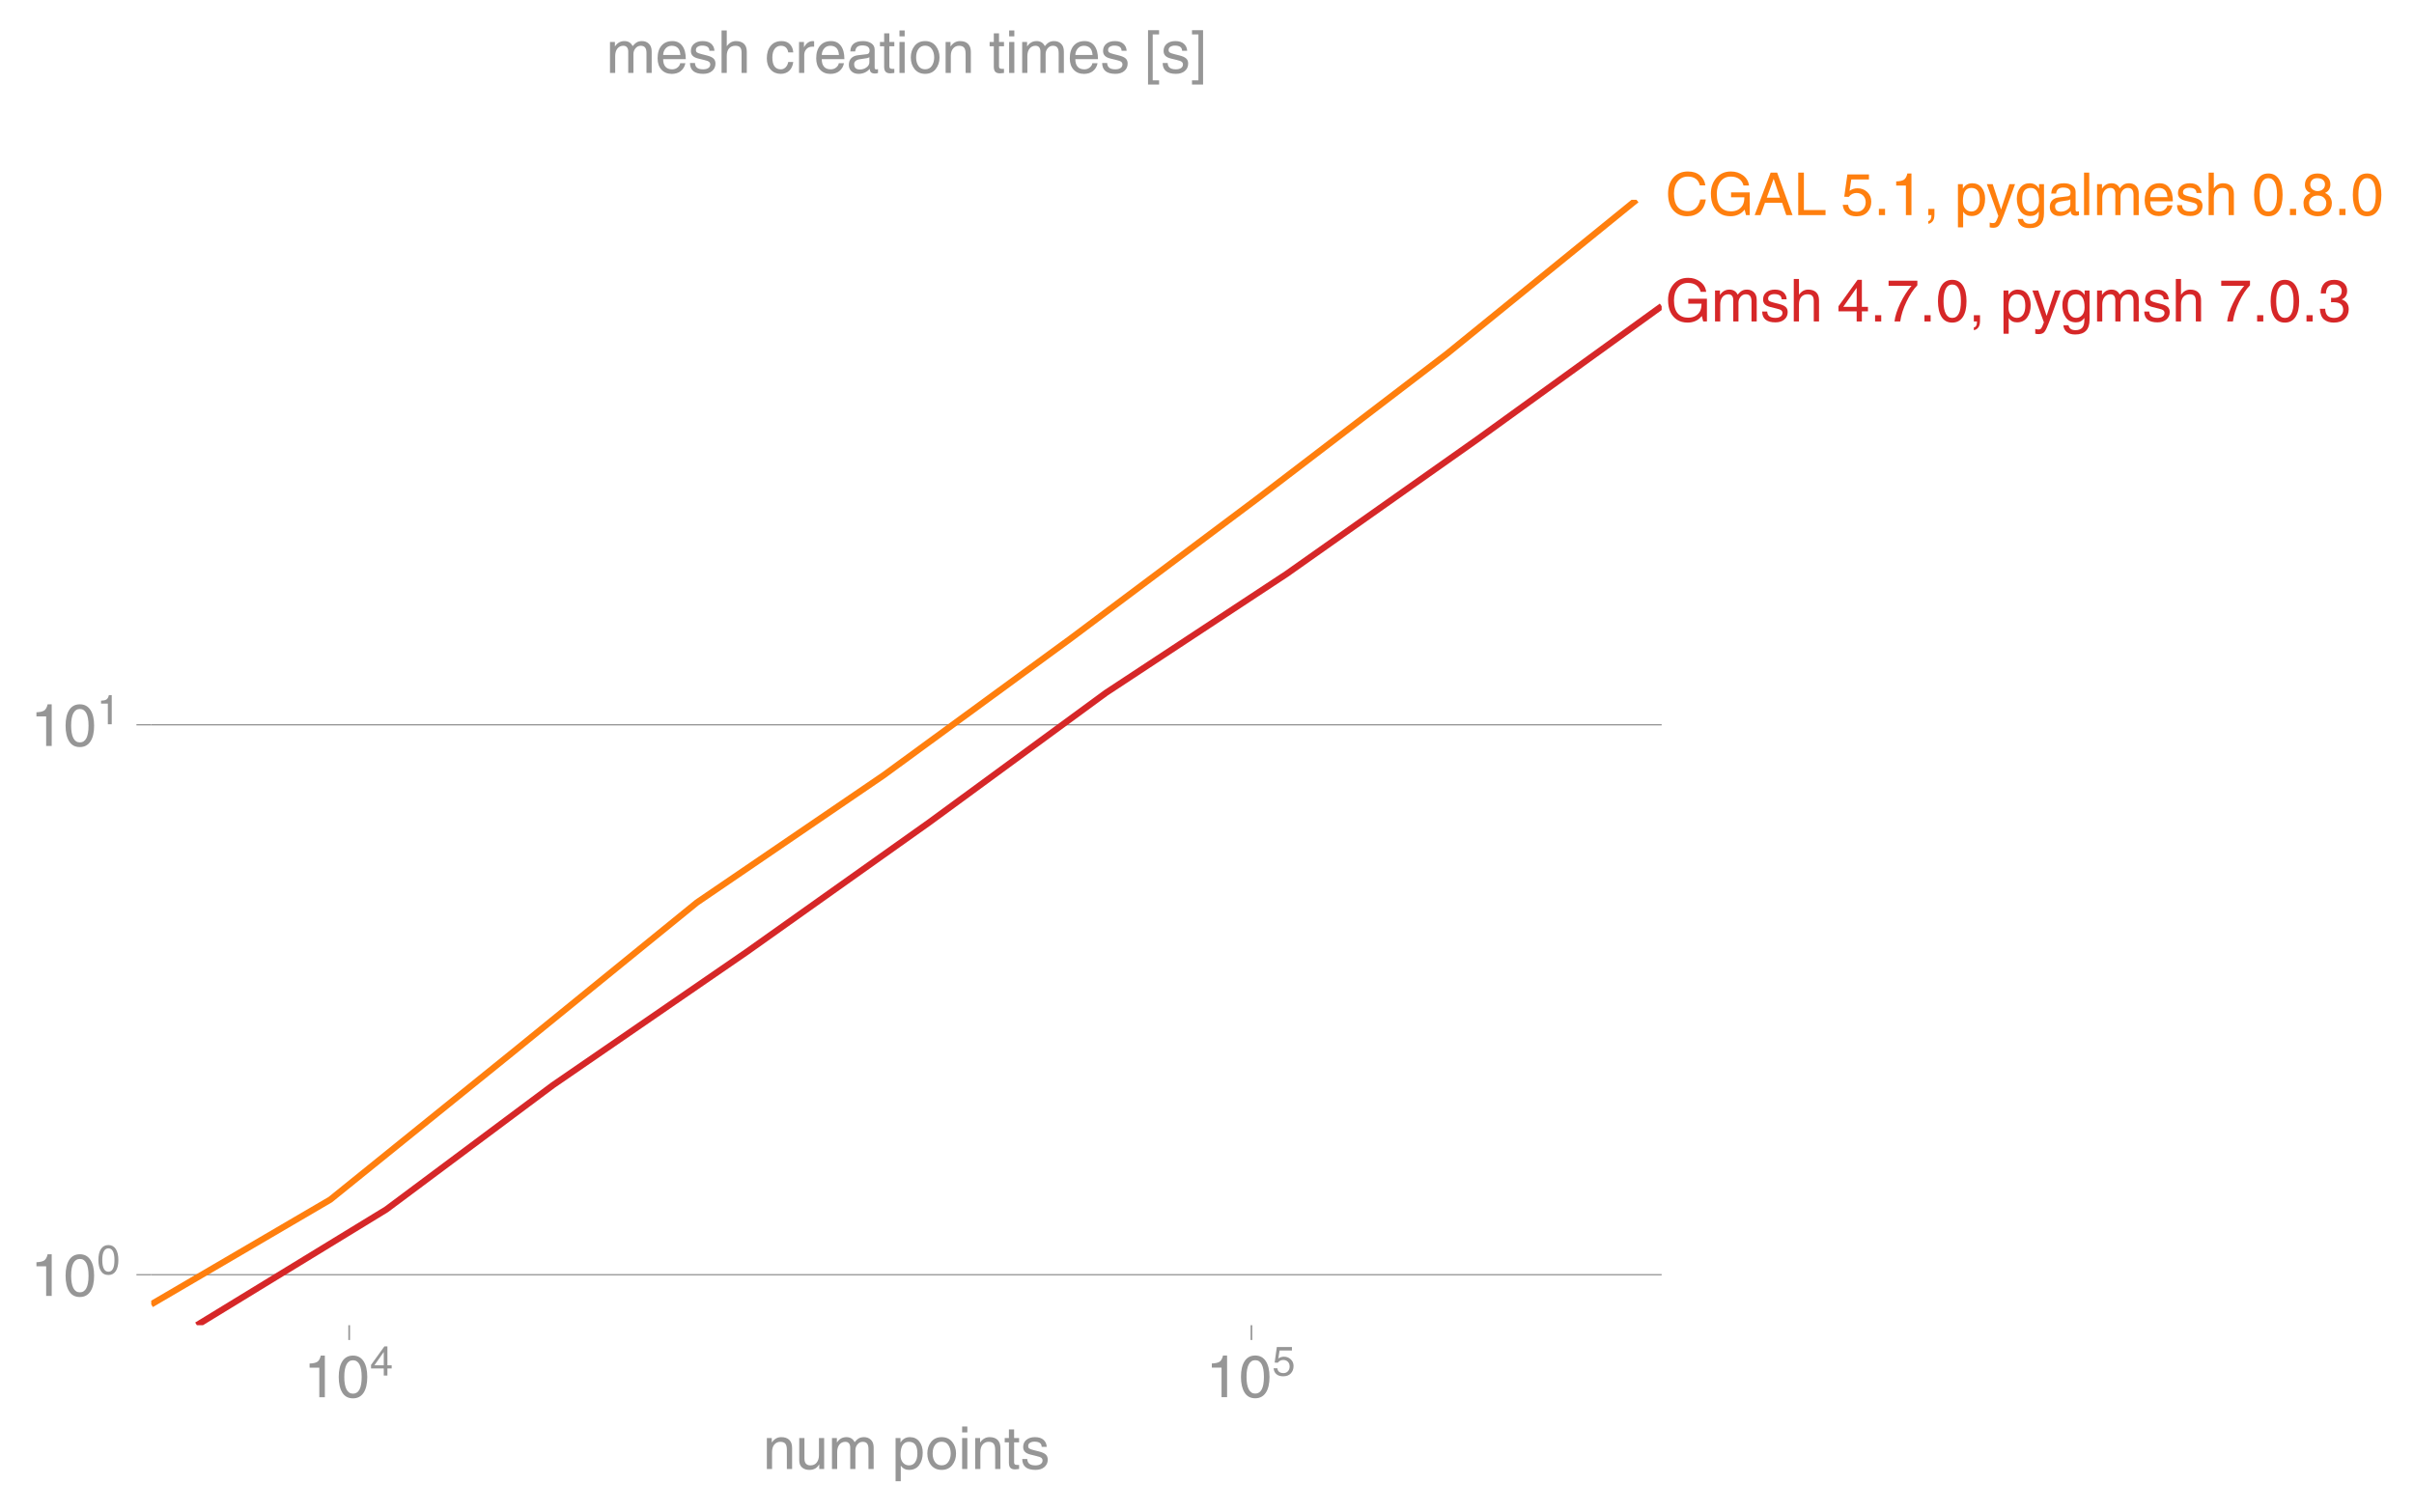
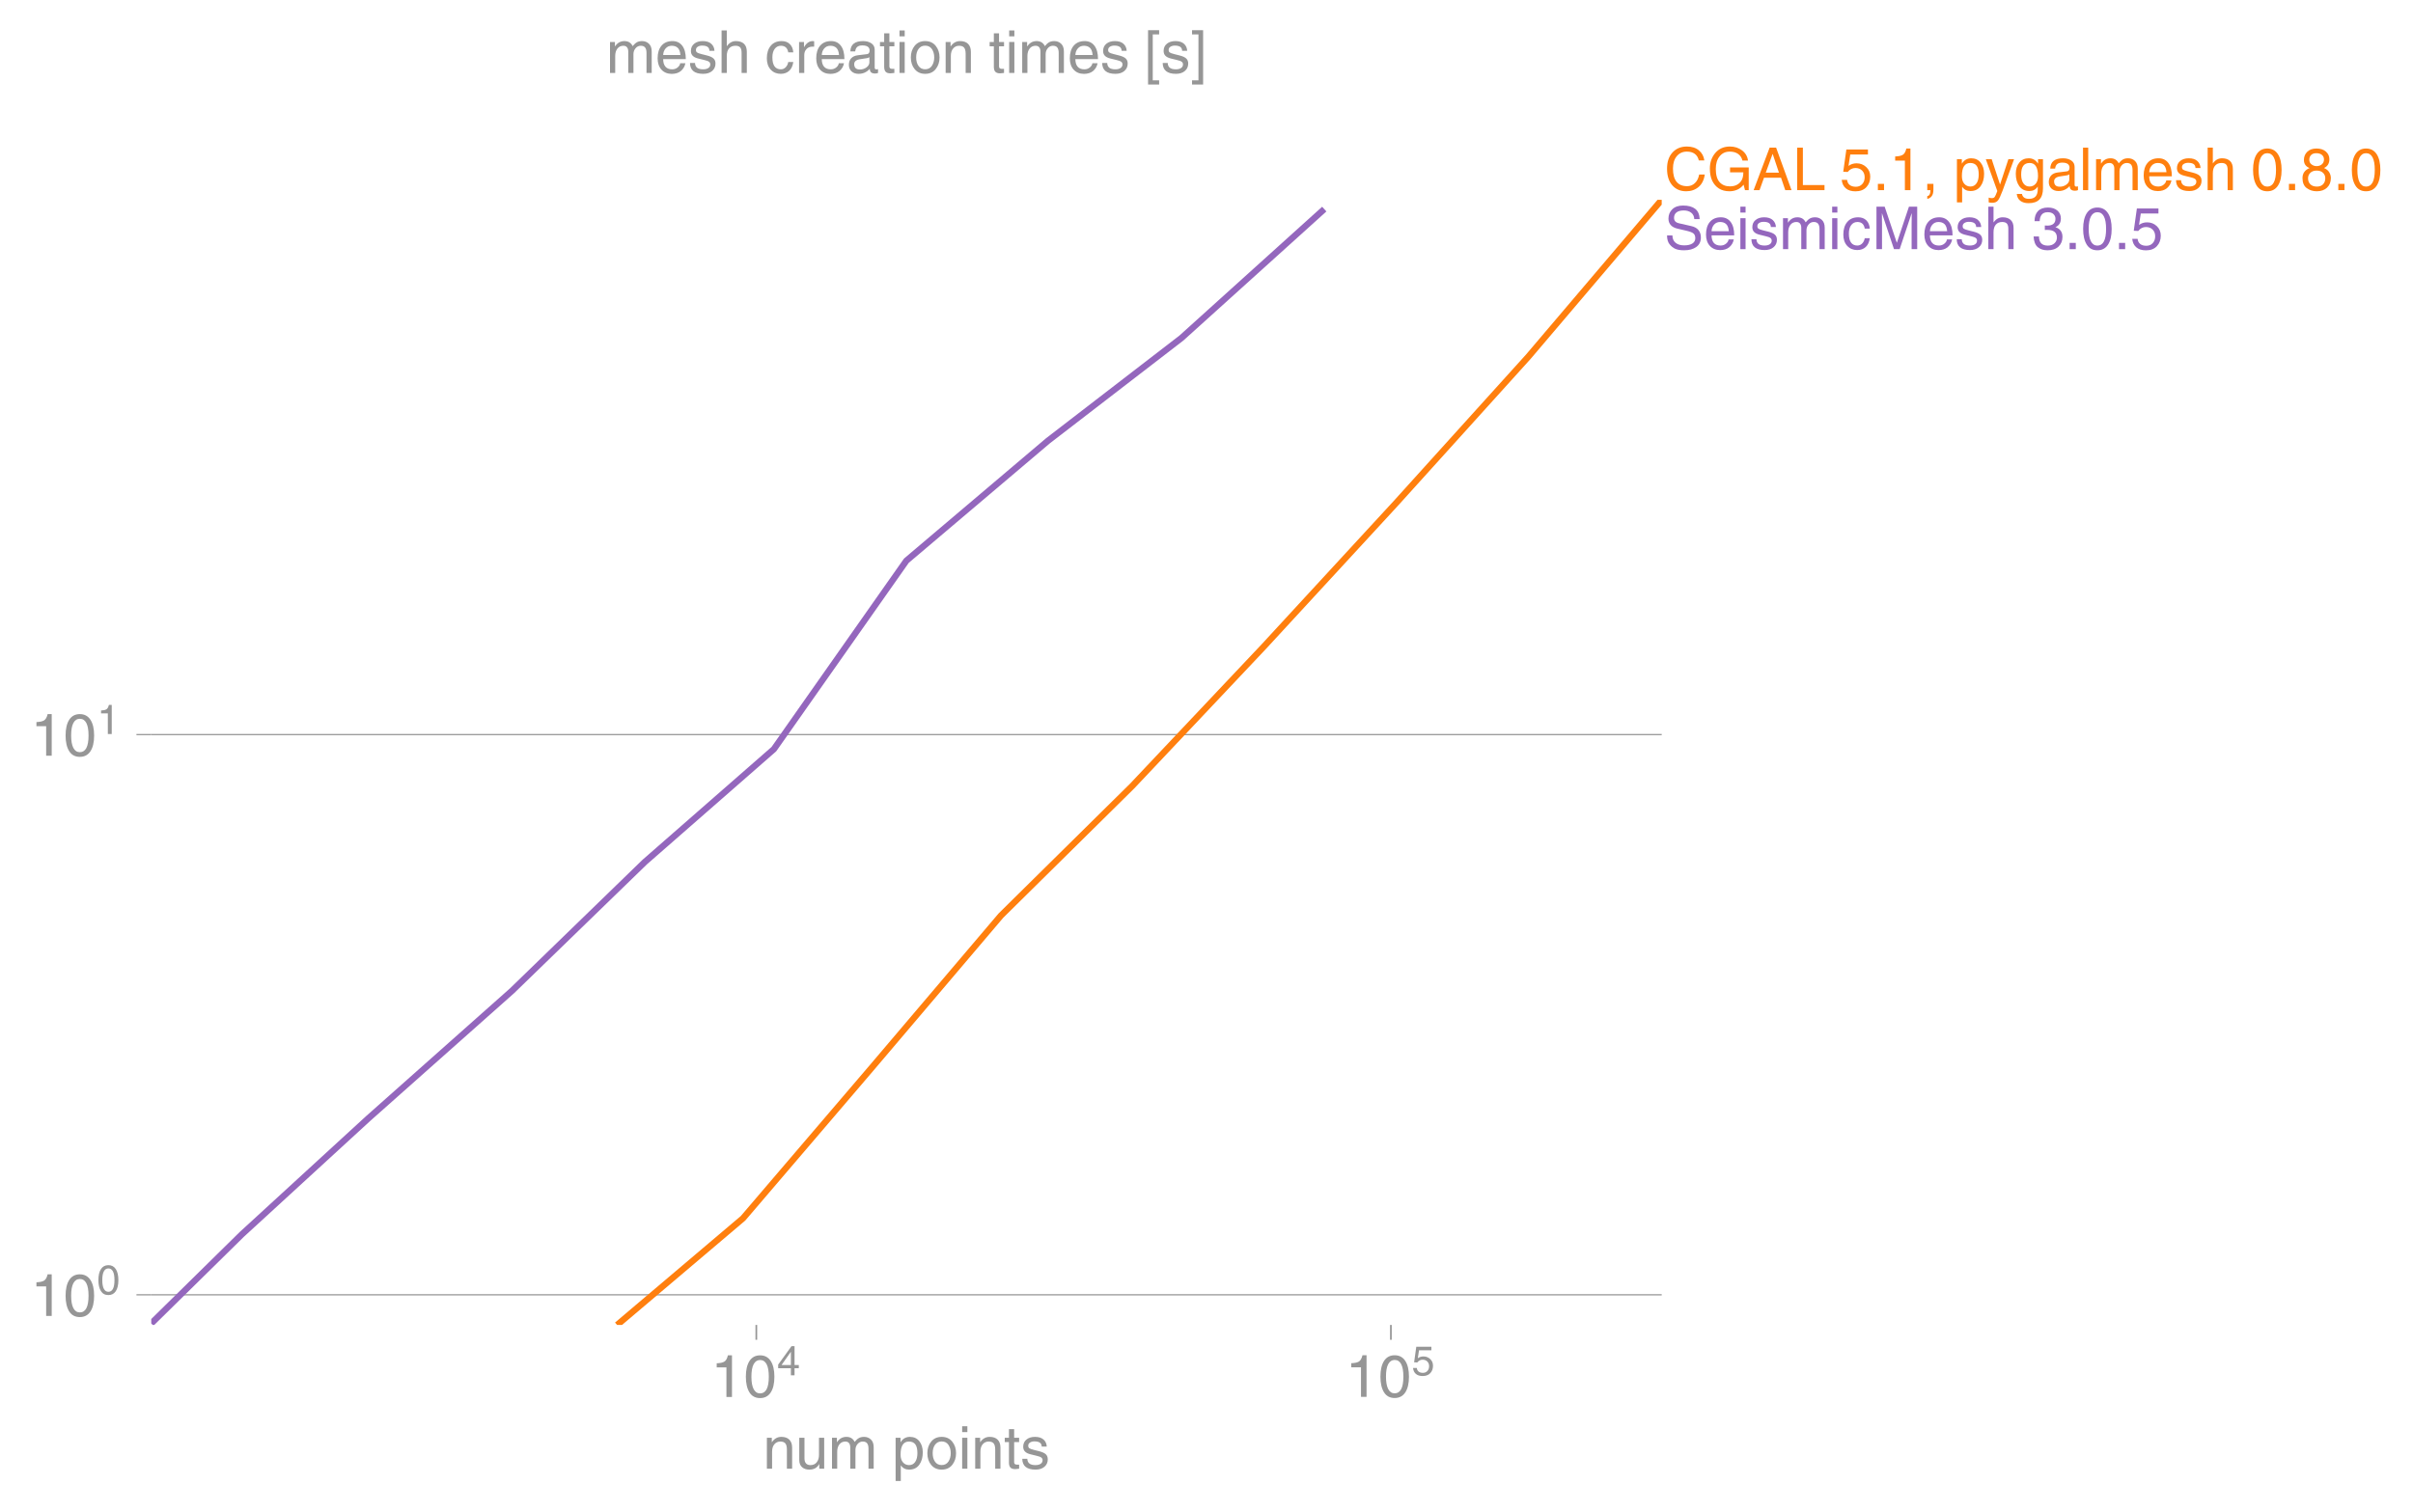
- <svg xmlns="http://www.w3.org/2000/svg" xmlns:xlink="http://www.w3.org/1999/xlink" height="476.609" viewBox="0 0 570.765 357.457" width="761.02">
+ <svg xmlns="http://www.w3.org/2000/svg" xmlns:xlink="http://www.w3.org/1999/xlink" height="476.609" viewBox="0 0 570.508 357.457" width="760.678">
  <defs>
    <style>*{stroke-linecap:butt;stroke-linejoin:round}</style>
  </defs>
  <g id="figure_1">
-     <path d="M0 357.457h570.765V0H0z" fill="none" id="patch_1" />
+     <path d="M0 357.457h570.508V0H0z" fill="none" id="patch_1" />
    <g id="axes_1">
      <path d="M35.76 313.361h357.12V47.25H35.76z" fill="none" id="patch_2" />
      <g id="matplotlib.axis_1">
        <g id="xtick_1">
          <g id="line2d_1">
            <defs>
-               <path d="M0 0v3.5" id="m6f52d437cd" stroke="#969696" stroke-width=".4" />
+               <path d="M0 0v3.5" id="ma5bdd79720" stroke="#969696" stroke-width=".4" />
            </defs>
-             <use x="82.563" xlink:href="#m6f52d437cd" y="313.361" fill="#969696" stroke="#969696" stroke-width=".4" />
+             <use x="178.817" xlink:href="#ma5bdd79720" y="313.361" fill="#969696" stroke="#969696" stroke-width=".4" />
          </g>
-           <g transform="matrix(.14 0 0 -.14 71.783 330.41)" fill="#969696" id="text_1">
+           <g transform="matrix(.14 0 0 -.14 168.037 330.41)" fill="#969696" id="text_1">
            <defs>
              <path d="M35.89 0h-9.374v49.906H10.109v6.985q8.594.28 12.782 2.75Q27.094 62.109 29 70.313h6.89z" id="HelveticaWorld-Regular-49" />
              <path d="M42.484 34.188q0 14.109-3.734 21.156-3.734 7.062-10.969 7.062-7.078 0-10.89-7.062-3.797-7.047-3.797-21.157 0-13.671 3.75-20.937Q20.609 6 27.78 6q7.235 0 10.969 7 3.734 7.016 3.734 21.188zm9.422 0q0-17.297-6.25-26.704-6.25-9.39-17.875-9.39-12.062 0-18.062 9.734-6 9.75-6 26.36 0 17.03 6.14 26.578 6.157 9.547 17.922 9.547 11.625 0 17.875-9.5t6.25-26.626z" id="HelveticaWorld-Regular-48" />
              <path d="M10.594 24.703h22.61v31.89h-.188zM42 17.093V0h-8.797v17.094H2.484v8.593L34.72 70.314H42v-45.61h10.297v-7.61z" id="HelveticaWorld-Regular-52" />
            </defs>
            <use transform="translate(0 .173)" xlink:href="#HelveticaWorld-Regular-49" />
            <use transform="translate(55.615 .173)" xlink:href="#HelveticaWorld-Regular-48" />
            <use transform="matrix(.7 0 0 .7 112.146 36.781)" xlink:href="#HelveticaWorld-Regular-52" />
          </g>
        </g>
        <g id="xtick_2">
-           <use x="295.888" xlink:href="#m6f52d437cd" y="313.361" fill="#969696" stroke="#969696" stroke-width=".4" id="line2d_2" />
-           <g transform="matrix(.14 0 0 -.14 285.108 330.41)" fill="#969696" id="text_2">
+           <use x="328.849" xlink:href="#ma5bdd79720" y="313.361" fill="#969696" stroke="#969696" stroke-width=".4" id="line2d_2" />
+           <g transform="matrix(.14 0 0 -.14 318.069 330.41)" fill="#969696" id="text_2">
            <defs>
              <path d="M14.703 40.922q5.813 4.39 13.625 4.39 9.469 0 16.281-6.296 6.813-6.297 6.813-16.22 0-10.78-6.578-17.796-6.563-7-18.422-7-10.313 0-16.266 5.047Q4.203 8.109 3.22 17.39h9.094q.671-5.672 4.437-8.672 3.766-3 10.453-3 6.485 0 10.64 4.484Q42 14.703 42 21.688q0 7.125-4.36 11.421-4.343 4.297-11.218 4.297-7.813 0-13.047-6.687l-7.563.39 5.266 37.594h36.438v-8.5H17.672z" id="HelveticaWorld-Regular-53" />
            </defs>
            <use transform="translate(0 .3)" xlink:href="#HelveticaWorld-Regular-49" />
            <use transform="translate(55.615 .3)" xlink:href="#HelveticaWorld-Regular-48" />
            <use transform="matrix(.7 0 0 .7 112.146 36.908)" xlink:href="#HelveticaWorld-Regular-53" />
          </g>
        </g>
        <g transform="matrix(.14 0 0 -.14 180.393 347.359)" fill="#969696" id="text_3">
          <defs>
            <path d="M49.219 0h-8.844v32.172q0 7.422-2.594 10.578-2.578 3.156-8.578 3.156-5.906 0-9.875-4.5-3.953-4.484-3.953-12.89V0H6.594v52.297h8.297v-7.375h.203q6.203 8.89 15.812 8.89 8.89 0 13.594-4.718 4.719-4.703 4.719-13.5z" id="HelveticaWorld-Regular-110" />
            <path d="M6.11 52.297h8.78V17.578q0-5.765 2.61-8.625Q20.125 6.11 25 6.11q6.781 0 10.594 4.797 3.812 4.813 3.812 12.578v28.813h8.782V0H39.89v7.625l-.188.188q-4.984-9.329-16.61-9.329-7.515 0-12.25 4.094Q6.11 6.688 6.11 14.703z" id="HelveticaWorld-Regular-117" />
            <path d="M6.594 52.297h8.297v-7.375h.203q5.906 8.89 15.812 8.89 9.813 0 13.922-8.5 3.75 4.594 7.266 6.547 3.515 1.953 8.703 1.953 6.781 0 11.484-4.453Q77 44.922 77 36.187V0h-8.781v33.797q0 6.094-2.297 9.094-2.297 3.015-7.422 3.015-5.172 0-8.75-4.203-3.563-4.203-3.563-9.812V0h-8.78v36.188q0 4.53-2.11 7.124-2.094 2.594-6.094 2.594-6.297 0-10.062-4.687-3.766-4.688-3.766-12.703V0H6.594z" id="HelveticaWorld-Regular-109" />
            <path d="M14.984 23.688q0-8.407 4.094-13 4.11-4.579 10.219-4.579 6.687 0 10.39 5.438 3.72 5.453 3.72 14.765 0 10.22-3.563 14.907-3.563 4.687-10.735 4.687-6.984 0-10.562-5.5-3.563-5.5-3.563-16.718zm-8.39 28.609h8.297v-7.375h.203q5.61 8.89 15.625 8.89 10.11 0 15.937-7.359 5.828-7.344 5.828-18.766 0-12.796-5.953-21Q40.578-1.515 29.5-1.515q-9.094 0-13.922 7.032h-.203v-26.22H6.594z" id="HelveticaWorld-Regular-112" />
            <path d="M12.703 26.219q0-8.735 3.953-14.375 3.953-5.64 11.219-5.64 7.531 0 11.438 5.905 3.906 5.907 3.906 14.11 0 8.297-3.907 14.078-3.906 5.797-11.437 5.797-6.969 0-11.078-5.453-4.094-5.438-4.094-14.422zm-8.984 0q0 11.672 6.484 19.625 6.5 7.968 17.672 7.968 11.438 0 17.875-8.062 6.453-8.047 6.453-19.531 0-11.516-6.406-19.625-6.39-8.11-17.922-8.11-11.078 0-17.625 7.86-6.531 7.86-6.531 19.875z" id="HelveticaWorld-Regular-111" />
            <path d="M6.594 61.813v9.968h8.781v-9.969zM15.375 0H6.594v52.297h8.781z" id="HelveticaWorld-Regular-105" />
            <path d="M17.188 45.016V10.984q0-2 1.093-3.046 1.11-1.047 3.938-1.047h3.375V0Q20.797-.688 19-.688q-5.516 0-8.063 2.641-2.53 2.64-2.53 8.547v34.516H1.311v7.28h7.094v14.595h8.781V52.297h8.407v-7.281z" id="HelveticaWorld-Regular-116" />
            <path d="M36.078 37.406q-.187 4.688-3.344 6.735-3.14 2.047-9.047 2.047-4.296 0-7.359-1.907-3.047-1.89-3.047-5.468 0-2.829 1.797-4.172 1.813-1.344 7.828-2.86l8.688-2.187q7.906-2 11.297-5.11 3.406-3.093 3.406-8.656 0-7.719-5.64-12.531-5.641-4.813-15.063-4.813-11 0-16.64 4.563-5.626 4.578-5.735 13.75h8.5q.203-5.422 3.594-8.063 3.39-2.625 10.171-2.625 5.516 0 8.766 2.188 3.25 2.203 3.25 6.11 0 2.78-2.11 4.437-2.093 1.672-8.296 3.078l-10.203 2.5q-6.203 1.562-9.157 4.656-2.953 3.094-2.953 8.031 0 7.72 5.516 12.203 5.531 4.5 14.406 4.5 9.485 0 14.531-4.624 5.047-4.61 5.344-11.782z" id="HelveticaWorld-Regular-115" />
          </defs>
          <use xlink:href="#HelveticaWorld-Regular-110" />
          <use x="55.176" xlink:href="#HelveticaWorld-Regular-117" />
          <use x="109.961" xlink:href="#HelveticaWorld-Regular-109" />
          <use x="192.969" xlink:href="#HelveticaWorld-Regular-32" />
          <use x="217.383" xlink:href="#HelveticaWorld-Regular-112" />
          <use x="273.877" xlink:href="#HelveticaWorld-Regular-111" />
          <use x="329.785" xlink:href="#HelveticaWorld-Regular-105" />
          <use x="351.807" xlink:href="#HelveticaWorld-Regular-110" />
          <use x="406.982" xlink:href="#HelveticaWorld-Regular-116" />
          <use x="434.668" xlink:href="#HelveticaWorld-Regular-115" />
        </g>
      </g>
      <g id="matplotlib.axis_2">
        <g id="ytick_1">
-           <path clip-path="url(#p874554f3e1)" d="M35.76 301.424h357.12" fill="none" stroke="#969696" stroke-linecap="square" stroke-width=".3" id="line2d_3" />
+           <path clip-path="url(#pa41f5d54f1)" d="M35.76 306.228h357.12" fill="none" stroke="#969696" stroke-linecap="square" stroke-width=".3" id="line2d_3" />
          <g id="line2d_4">
            <defs>
-               <path d="M0 0h-3.5" id="m1e6cc74788" stroke="#969696" stroke-width=".3" />
+               <path d="M0 0h-3.5" id="mfa3aae30c7" stroke="#969696" stroke-width=".3" />
            </defs>
-             <use x="35.76" xlink:href="#m1e6cc74788" y="301.424" fill="#969696" stroke="#969696" stroke-width=".3" />
+             <use x="35.76" xlink:href="#mfa3aae30c7" y="306.228" fill="#969696" stroke="#969696" stroke-width=".3" />
          </g>
-           <g transform="matrix(.14 0 0 -.14 7.2 306.449)" fill="#969696" id="text_4">
+           <g transform="matrix(.14 0 0 -.14 7.2 311.253)" fill="#969696" id="text_4">
            <use transform="translate(0 .173)" xlink:href="#HelveticaWorld-Regular-49" />
            <use transform="translate(55.615 .173)" xlink:href="#HelveticaWorld-Regular-48" />
            <use transform="matrix(.7 0 0 .7 112.146 36.781)" xlink:href="#HelveticaWorld-Regular-48" />
          </g>
        </g>
        <g id="ytick_2">
-           <path clip-path="url(#p874554f3e1)" d="M35.76 171.386h357.12" fill="none" stroke="#969696" stroke-linecap="square" stroke-width=".3" id="line2d_5" />
-           <use x="35.76" xlink:href="#m1e6cc74788" y="171.386" fill="#969696" stroke="#969696" stroke-width=".3" id="line2d_6" />
-           <g transform="matrix(.14 0 0 -.14 7.2 176.41)" fill="#969696" id="text_5">
+           <path clip-path="url(#pa41f5d54f1)" d="M35.76 173.732h357.12" fill="none" stroke="#969696" stroke-linecap="square" stroke-width=".3" id="line2d_5" />
+           <use x="35.76" xlink:href="#mfa3aae30c7" y="173.732" fill="#969696" stroke="#969696" stroke-width=".3" id="line2d_6" />
+           <g transform="matrix(.14 0 0 -.14 7.2 178.757)" fill="#969696" id="text_5">
            <use transform="translate(0 .173)" xlink:href="#HelveticaWorld-Regular-49" />
            <use transform="translate(55.615 .173)" xlink:href="#HelveticaWorld-Regular-48" />
            <use transform="matrix(.7 0 0 .7 112.146 36.781)" xlink:href="#HelveticaWorld-Regular-49" />
          </g>
        </g>
      </g>
-       <path clip-path="url(#p874554f3e1)" d="M35.76 308.425l42.333-24.763 43.335-35.003 43.356-35.253 44.1-30.057 44.284-32.386 44.336-33.216 44.557-34.048 44.871-36.45" fill="none" stroke="#ff7f0e" stroke-linecap="square" stroke-width="1.5" id="line2d_7" />
-       <path clip-path="url(#p874554f3e1)" d="M46.546 313.361l44.796-27.375 39.384-29.38 45.827-31.511 43.214-30.68 41.776-30.62 42.605-28.051 45.222-31.907 43.51-31.441" fill="none" stroke="#d62728" stroke-linecap="square" stroke-width="1.5" id="line2d_8" />
-       <g transform="matrix(.14 0 0 -.14 393.782 50.866)" fill="#ff7f0e" id="text_6">
+       <path clip-path="url(#pa41f5d54f1)" d="M145.9 313.361l29.773-25.23 30.477-35.666 30.493-35.918 31.016-30.626 31.145-32.998 31.181-33.844 31.337-34.691 31.558-37.139" fill="none" stroke="#ff7f0e" stroke-linecap="square" stroke-width="1.5" id="line2d_7" />
+       <path clip-path="url(#pa41f5d54f1)" d="M35.76 313.007l21.412-21.069 29.867-27.397 34.031-30.224 31.39-30.46 30.509-26.682 31.328-44.568 33.46-28.35 31.567-24.313 33.774-30.49" fill="none" stroke="#9467bd" stroke-linecap="square" stroke-width="1.5" id="line2d_8" />
+       <g transform="matrix(.14 0 0 -.14 393.526 44.969)" fill="#ff7f0e" id="text_6">
        <defs>
          <path d="M58.016 50.203q-1.625 7.313-6.782 11.094-5.14 3.797-13.343 3.797-10.594 0-17.047-7.703-6.438-7.688-6.438-20.766 0-15.14 6.094-22.547 6.11-7.39 17.688-7.39 7.609 0 13.093 5.046 5.5 5.063 7.407 14.688h9.421Q66.22 12.594 57.625 5.344t-20.906-7.25q-14.703 0-23.516 10.11Q4.391 18.311 4.391 36.28q0 17.328 9.203 27.36 9.203 10.047 24.297 10.047 12.5 0 20.265-6.454 7.766-6.437 9.235-17.03z" id="HelveticaWorld-Regular-67" />
          <path d="M38.484 38.375h31.532V0h-6.297l-2.344 9.281Q56.781 3.421 50.578.75q-6.187-2.656-12.875-2.656-10.797 0-18.047 4.703-7.25 4.719-11.265 13.015-4 8.313-4 20.72 0 15.468 9.203 26.312 9.203 10.843 24.781 10.843 11.625 0 20.313-6.5Q67.39 60.688 68.796 50h-9.375q-1.703 7.078-7.219 11.078-5.516 4.016-14.312 4.016-10.594 0-17.047-7.985-6.438-7.984-6.438-21.125 0-15.28 6.39-22.437Q27.204 6.39 38.282 6.39q7.235 0 12.235 2.859 5 2.86 7.687 7.766 2.688 4.906 2.688 13.062H38.484z" id="HelveticaWorld-Regular-71" />
          <path d="M44 29.5L33.406 61.078h-.203L21.687 29.5zm-25.297-8.594L11.188 0h-9.97l27 71.781h10.985L65.187 0H54.594l-7.078 20.906z" id="HelveticaWorld-Regular-65" />
          <path d="M17.672 8.594h36.531V0H8.11v71.781h9.563z" id="HelveticaWorld-Regular-76" />
          <path d="M19.094 0H8.687v10.594h10.407z" id="HelveticaWorld-Regular-46" />
          <path d="M8.688 10.594h10.406V.78q0-7.422-3.078-11.172-3.078-3.765-7.328-4.312v4.594Q14.015-9.422 14.015 0H8.687z" id="HelveticaWorld-Regular-44" />
          <path d="M39.016 52.297h9.562L29.891.984q-.5-1.375-.985-2.593-4.25-11.329-7.328-15.547-3.078-4.235-9.953-4.235-3.61 0-5.906.782v8.015q2.484-.89 5.468-.89 3.22 0 4.704 2.03 1.5 2.032 4.421 9.938L.875 52.297h9.922L24.812 9.719H25z" id="HelveticaWorld-Regular-121" />
          <path d="M12.984 26.313q0-9.61 3.813-14.907Q20.609 6.11 27.094 6.11q6.312 0 10.312 4.579 4 4.593 4 13 0 11.03-3.5 16.625-3.484 5.593-10.61 5.593-7.171 0-10.75-4.765-3.562-4.766-3.562-14.828zM49.812 2.983q0-12.609-6.062-18.797-6.047-6.203-18.266-6.203-8.78 0-13.984 4.047Q6.297-13.922 5.516-6.39h8.796q.672-3.812 3.532-6.062 2.86-2.25 8.281-2.25 7.375 0 11.125 3.969 3.766 3.953 3.766 12.828v3.719h-.188q-4.937-7.329-13.922-7.329-11.187 0-17.093 8.25-5.907 8.25-5.907 20.953 0 11.625 5.953 18.875 5.97 7.25 15.829 7.25 9.906 0 15.625-8.89h.187v7.375h8.313z" id="HelveticaWorld-Regular-103" />
          <path d="M38.375 26.703q-.969-1.015-3.828-1.656-2.86-.625-10.672-1.656-5.766-.688-8.469-2.844-2.703-2.14-2.703-5.656 0-4.297 2.281-6.688 2.297-2.39 7.329-2.39 6.296 0 11.171 3.578 4.891 3.593 4.891 8.718zM6.203 36.375q.297 8.844 5.734 13.14 5.454 4.297 15.844 4.297 8.297 0 13.907-3.765 5.624-3.75 5.624-10.844V9.078Q47.313 6 50.094 6q1.125 0 2.89.39V0Q50.594-.984 48-.984q-4.5 0-6.703 1.921-2.188 1.938-2.281 6.047-7.516-8.5-18.891-8.5-7.422 0-11.922 4.204Q3.72 6.89 3.72 13.624q0 6.89 3.906 11.125Q11.531 29 19 29.89l15.516 1.891q4.203.64 4.203 6.203 0 4.11-3.047 6.297-3.047 2.203-9.25 2.203-5.516 0-8.485-2.437-2.953-2.438-3.53-7.672z" id="HelveticaWorld-Regular-97" />
          <path d="M15.375 0H6.594v71.781h8.781z" id="HelveticaWorld-Regular-108" />
          <path d="M42.484 30.328q-.687 8.485-4.5 12.031-3.797 3.547-10.109 3.547-6.39 0-10.328-4.5-3.922-4.484-4.172-11.078zm8.391-13.922q-1.453-8.11-7.953-13.422-5.719-4.5-15.047-4.593-10.984.093-17.438 7.203Q4 12.704 4 24.704q0 13.78 6.64 21.437 6.641 7.672 18.47 7.672 10.593 0 16.546-7.922 5.953-7.907 5.953-22.594H13.375q0-8.203 3.813-12.703Q21 6.109 28.608 6.109q5.375 0 9.235 3.235 3.86 3.25 4.25 7.062z" id="HelveticaWorld-Regular-101" />
          <path d="M49.219 0h-8.844v34.188q0 6.296-2.438 9-2.437 2.718-7.953 2.718-6.797 0-10.703-4.406-3.906-4.39-3.906-12.984V0H6.594v71.781h8.781V45.312h.203q6 8.5 15.328 8.5 8.594 0 13.453-4.5 4.86-4.484 4.86-13.718z" id="HelveticaWorld-Regular-104" />
          <path d="M27.594 40.578q5.422 0 8.953 3.094 3.547 3.11 3.547 8.234 0 4.594-3.407 7.547-3.39 2.953-9.687 2.953-5.61 0-8.672-3.11-3.047-3.093-3.047-7.874 0-5.125 3.813-7.984 3.812-2.86 8.5-2.86zm.093-7.562q-6.78 0-10.64-3.766-3.86-3.766-3.86-9.234 0-6.297 3.907-10.157Q21 6 28.219 6q6.406 0 10.234 3.86 3.828 3.859 3.828 10.265 0 5.469-3.828 9.172-3.828 3.719-10.766 3.719zM49.22 52.203q0-10.594-9.032-14.797 6.204-2.781 8.86-7.36 2.656-4.562 2.656-9.733 0-10.016-6.453-16.125-6.438-6.094-17.375-6.094-9.563 0-16.813 5.25-7.25 5.25-7.25 17.062 0 11.922 11.907 16.907-9.516 3.796-9.516 13.671 0 8.297 5.64 13.813 5.641 5.516 15.641 5.516 10.016 0 15.875-5.204 5.86-5.203 5.86-12.906z" id="HelveticaWorld-Regular-56" />
        </defs>
        <use xlink:href="#HelveticaWorld-Regular-67" />
        <use x="72.314" xlink:href="#HelveticaWorld-Regular-71" />
        <use x="149.414" xlink:href="#HelveticaWorld-Regular-65" />
        <use x="216.113" xlink:href="#HelveticaWorld-Regular-76" />
        <use x="271.729" xlink:href="#HelveticaWorld-Regular-32" />
        <use x="296.143" xlink:href="#HelveticaWorld-Regular-53" />
        <use x="351.758" xlink:href="#HelveticaWorld-Regular-46" />
        <use x="379.541" xlink:href="#HelveticaWorld-Regular-49" />
        <use x="435.156" xlink:href="#HelveticaWorld-Regular-44" />
        <use x="462.939" xlink:href="#HelveticaWorld-Regular-32" />
        <use x="487.354" xlink:href="#HelveticaWorld-Regular-112" />
        <use x="541.848" xlink:href="#HelveticaWorld-Regular-121" />
        <use x="589.457" xlink:href="#HelveticaWorld-Regular-103" />
        <use x="645.365" xlink:href="#HelveticaWorld-Regular-97" />
        <use x="700.297" xlink:href="#HelveticaWorld-Regular-108" />
        <use x="722.318" xlink:href="#HelveticaWorld-Regular-109" />
        <use x="805.326" xlink:href="#HelveticaWorld-Regular-101" />
        <use x="860.746" xlink:href="#HelveticaWorld-Regular-115" />
        <use x="910.746" xlink:href="#HelveticaWorld-Regular-104" />
        <use x="965.922" xlink:href="#HelveticaWorld-Regular-32" />
        <use x="990.336" xlink:href="#HelveticaWorld-Regular-48" />
        <use x="1045.951" xlink:href="#HelveticaWorld-Regular-46" />
        <use x="1073.734" xlink:href="#HelveticaWorld-Regular-56" />
        <use x="1129.35" xlink:href="#HelveticaWorld-Regular-46" />
        <use x="1157.133" xlink:href="#HelveticaWorld-Regular-48" />
      </g>
-       <g transform="matrix(.14 0 0 -.14 393.782 76.013)" fill="#d62728" id="text_7">
+       <g transform="matrix(.14 0 0 -.14 393.526 58.927)" fill="#9467bd" id="text_7">
        <defs>
-           <path d="M3.719 68.797h48.578v-7.719Q42.28 50.875 33.984 33.484 25.687 16.11 23.391 0h-9.672q1.469 13.281 9.719 30.531 8.25 17.266 18.953 29.672H3.719z" id="HelveticaWorld-Regular-55" />
+           <path d="M50.39 50.781q-.296 6.844-5.109 10.719-4.797 3.875-12.656 3.875-7.922 0-12.172-3.25-4.234-3.234-4.234-9.344 0-3.265 1.843-5.61 1.86-2.343 6.641-3.468l20.516-4.687q8.297-1.813 12.297-6.875 4.015-5.047 4.015-12.313 0-10.64-7.812-16.187-7.813-5.547-20.313-5.547-9.531 0-15.031 2.437-5.484 2.453-9.734 7.766-4.25 5.328-4.25 14.89h9.093q0-8 5.313-12.406 5.328-4.39 14.5-4.39 8.89 0 13.844 3.156 4.953 3.156 4.953 8.953 0 5.281-2.953 7.89Q46.188 29 37.594 31l-15.469 3.625q-7.719 1.75-11.531 6.125Q6.78 45.125 6.78 51.516q0 9.672 6.516 15.922 6.531 6.25 18.203 6.25 13.172 0 20.328-5.5 7.156-5.485 7.688-17.407z" id="HelveticaWorld-Regular-83" />
+           <path d="M39.594 34.719q-1.89 11.187-12.39 11.187-6.5 0-10.454-5.203-3.953-5.203-3.953-14.484 0-10.11 3.656-15.11 3.672-5 10.64-5 4.688 0 8.11 3.438 3.422 3.437 4.39 8.953h8.5q-1.312-9.703-6.859-14.86-5.547-5.156-14.328-5.156-10.297 0-16.89 7.047-6.594 7.063-6.594 19.172 0 13.281 6.594 21.188 6.593 7.922 18.5 7.922 8.687 0 13.843-5.204 5.157-5.203 5.735-13.89z" id="HelveticaWorld-Regular-99" />
+           <path d="M67.484 0v42.39q0 .829.094 8.126t.094 9.78h-.281L47.312 0h-9.609L17.578 60.203h-.297q0-3.61.094-10.297.11-6.687.11-7.515V0H8.108v71.781h13.86L42.39 11.078h.28l20.313 60.703h13.922V0z" id="HelveticaWorld-Regular-77" />
          <path d="M22.406 39.984q2.203-.187 4.594-.187 6.203 0 9.781 2.86 3.594 2.859 3.594 8.656 0 4.687-3.344 7.89-3.343 3.203-9.64 3.203-6.985 0-10.235-4.11-3.234-4.093-3.437-10.983h-8.64q0 10.984 5.765 16.984 5.765 6.016 16.937 6.016 9.922 0 15.828-5.11 5.907-5.094 5.907-13.39 0-10.704-9.032-14.5v-.204q11.72-4 11.72-16.406 0-9.906-6.595-16.265-6.593-6.344-18.703-6.344-9.906 0-16.312 5.203Q4.204 8.5 3.422 21.484H12.5q.203-8.109 4-11.797Q20.313 6 27.484 6q6.938 0 11.141 3.86 4.203 3.859 4.203 9.718 0 6.406-4.016 9.672-4 3.266-12.39 3.266-2 0-4.016-.094z" id="HelveticaWorld-Regular-51" />
        </defs>
-         <use xlink:href="#HelveticaWorld-Regular-71" />
-         <use x="77.1" xlink:href="#HelveticaWorld-Regular-109" />
-         <use x="160.107" xlink:href="#HelveticaWorld-Regular-115" />
-         <use x="210.107" xlink:href="#HelveticaWorld-Regular-104" />
-         <use x="265.283" xlink:href="#HelveticaWorld-Regular-32" />
-         <use x="289.697" xlink:href="#HelveticaWorld-Regular-52" />
-         <use x="345.313" xlink:href="#HelveticaWorld-Regular-46" />
-         <use x="373.096" xlink:href="#HelveticaWorld-Regular-55" />
-         <use x="428.711" xlink:href="#HelveticaWorld-Regular-46" />
-         <use x="456.494" xlink:href="#HelveticaWorld-Regular-48" />
-         <use x="512.109" xlink:href="#HelveticaWorld-Regular-44" />
-         <use x="539.893" xlink:href="#HelveticaWorld-Regular-32" />
-         <use x="564.307" xlink:href="#HelveticaWorld-Regular-112" />
-         <use x="618.801" xlink:href="#HelveticaWorld-Regular-121" />
-         <use x="666.41" xlink:href="#HelveticaWorld-Regular-103" />
-         <use x="722.318" xlink:href="#HelveticaWorld-Regular-109" />
-         <use x="805.326" xlink:href="#HelveticaWorld-Regular-115" />
-         <use x="855.326" xlink:href="#HelveticaWorld-Regular-104" />
-         <use x="910.502" xlink:href="#HelveticaWorld-Regular-32" />
-         <use x="934.916" xlink:href="#HelveticaWorld-Regular-55" />
-         <use x="990.531" xlink:href="#HelveticaWorld-Regular-46" />
-         <use x="1018.314" xlink:href="#HelveticaWorld-Regular-48" />
-         <use x="1073.93" xlink:href="#HelveticaWorld-Regular-46" />
-         <use x="1101.713" xlink:href="#HelveticaWorld-Regular-51" />
+         <use xlink:href="#HelveticaWorld-Regular-83" />
+         <use x="66.211" xlink:href="#HelveticaWorld-Regular-101" />
+         <use x="121.631" xlink:href="#HelveticaWorld-Regular-105" />
+         <use x="143.652" xlink:href="#HelveticaWorld-Regular-115" />
+         <use x="193.652" xlink:href="#HelveticaWorld-Regular-109" />
+         <use x="276.66" xlink:href="#HelveticaWorld-Regular-105" />
+         <use x="298.682" xlink:href="#HelveticaWorld-Regular-99" />
+         <use x="349.951" xlink:href="#HelveticaWorld-Regular-77" />
+         <use x="434.961" xlink:href="#HelveticaWorld-Regular-101" />
+         <use x="490.381" xlink:href="#HelveticaWorld-Regular-115" />
+         <use x="540.381" xlink:href="#HelveticaWorld-Regular-104" />
+         <use x="595.557" xlink:href="#HelveticaWorld-Regular-32" />
+         <use x="619.971" xlink:href="#HelveticaWorld-Regular-51" />
+         <use x="675.586" xlink:href="#HelveticaWorld-Regular-46" />
+         <use x="703.369" xlink:href="#HelveticaWorld-Regular-48" />
+         <use x="758.984" xlink:href="#HelveticaWorld-Regular-46" />
+         <use x="786.768" xlink:href="#HelveticaWorld-Regular-53" />
      </g>
      <g transform="matrix(.14 0 0 -.14 143.302 17.25)" fill="#969696" id="text_8">
        <defs>
-           <path d="M39.594 34.719q-1.89 11.187-12.39 11.187-6.5 0-10.454-5.203-3.953-5.203-3.953-14.484 0-10.11 3.656-15.11 3.672-5 10.64-5 4.688 0 8.11 3.438 3.422 3.437 4.39 8.953h8.5q-1.312-9.703-6.859-14.86-5.547-5.156-14.328-5.156-10.297 0-16.89 7.047-6.594 7.063-6.594 19.172 0 13.281 6.594 21.188 6.593 7.922 18.5 7.922 8.687 0 13.843-5.204 5.157-5.203 5.735-13.89z" id="HelveticaWorld-Regular-99" />
          <path d="M15.375 0H6.594v52.297h8.297v-8.688h.203q5.703 10.203 14.687 10.203 1.422 0 2.297-.296V44.39h-3.266q-5.906 0-9.671-4.016-3.766-4-3.766-9.953z" id="HelveticaWorld-Regular-114" />
          <path d="M14.203-12.5H25v-7.078H6.297v91.797H25v-7.125H14.203z" id="HelveticaWorld-Regular-91" />
          <path d="M13.625 65.094H2.781v7.125h18.703v-91.797H2.781v7.078h10.844z" id="HelveticaWorld-Regular-93" />
        </defs>
        <use xlink:href="#HelveticaWorld-Regular-109" />
        <use x="83.008" xlink:href="#HelveticaWorld-Regular-101" />
        <use x="138.428" xlink:href="#HelveticaWorld-Regular-115" />
        <use x="188.428" xlink:href="#HelveticaWorld-Regular-104" />
        <use x="243.604" xlink:href="#HelveticaWorld-Regular-32" />
        <use x="268.018" xlink:href="#HelveticaWorld-Regular-99" />
        <use x="319.287" xlink:href="#HelveticaWorld-Regular-114" />
        <use x="350.855" xlink:href="#HelveticaWorld-Regular-101" />
        <use x="406.275" xlink:href="#HelveticaWorld-Regular-97" />
        <use x="461.207" xlink:href="#HelveticaWorld-Regular-116" />
        <use x="488.893" xlink:href="#HelveticaWorld-Regular-105" />
        <use x="510.914" xlink:href="#HelveticaWorld-Regular-111" />
        <use x="566.822" xlink:href="#HelveticaWorld-Regular-110" />
        <use x="621.998" xlink:href="#HelveticaWorld-Regular-32" />
        <use x="646.412" xlink:href="#HelveticaWorld-Regular-116" />
        <use x="674.098" xlink:href="#HelveticaWorld-Regular-105" />
        <use x="696.119" xlink:href="#HelveticaWorld-Regular-109" />
        <use x="779.127" xlink:href="#HelveticaWorld-Regular-101" />
        <use x="834.547" xlink:href="#HelveticaWorld-Regular-115" />
        <use x="884.547" xlink:href="#HelveticaWorld-Regular-32" />
        <use x="908.961" xlink:href="#HelveticaWorld-Regular-91" />
        <use x="936.744" xlink:href="#HelveticaWorld-Regular-115" />
        <use x="986.744" xlink:href="#HelveticaWorld-Regular-93" />
      </g>
    </g>
  </g>
  <defs>
-     <clipPath id="p874554f3e1">
+     <clipPath id="pa41f5d54f1">
      <path d="M35.76 47.249h357.12v266.112H35.76z" />
    </clipPath>
  </defs>
</svg>
